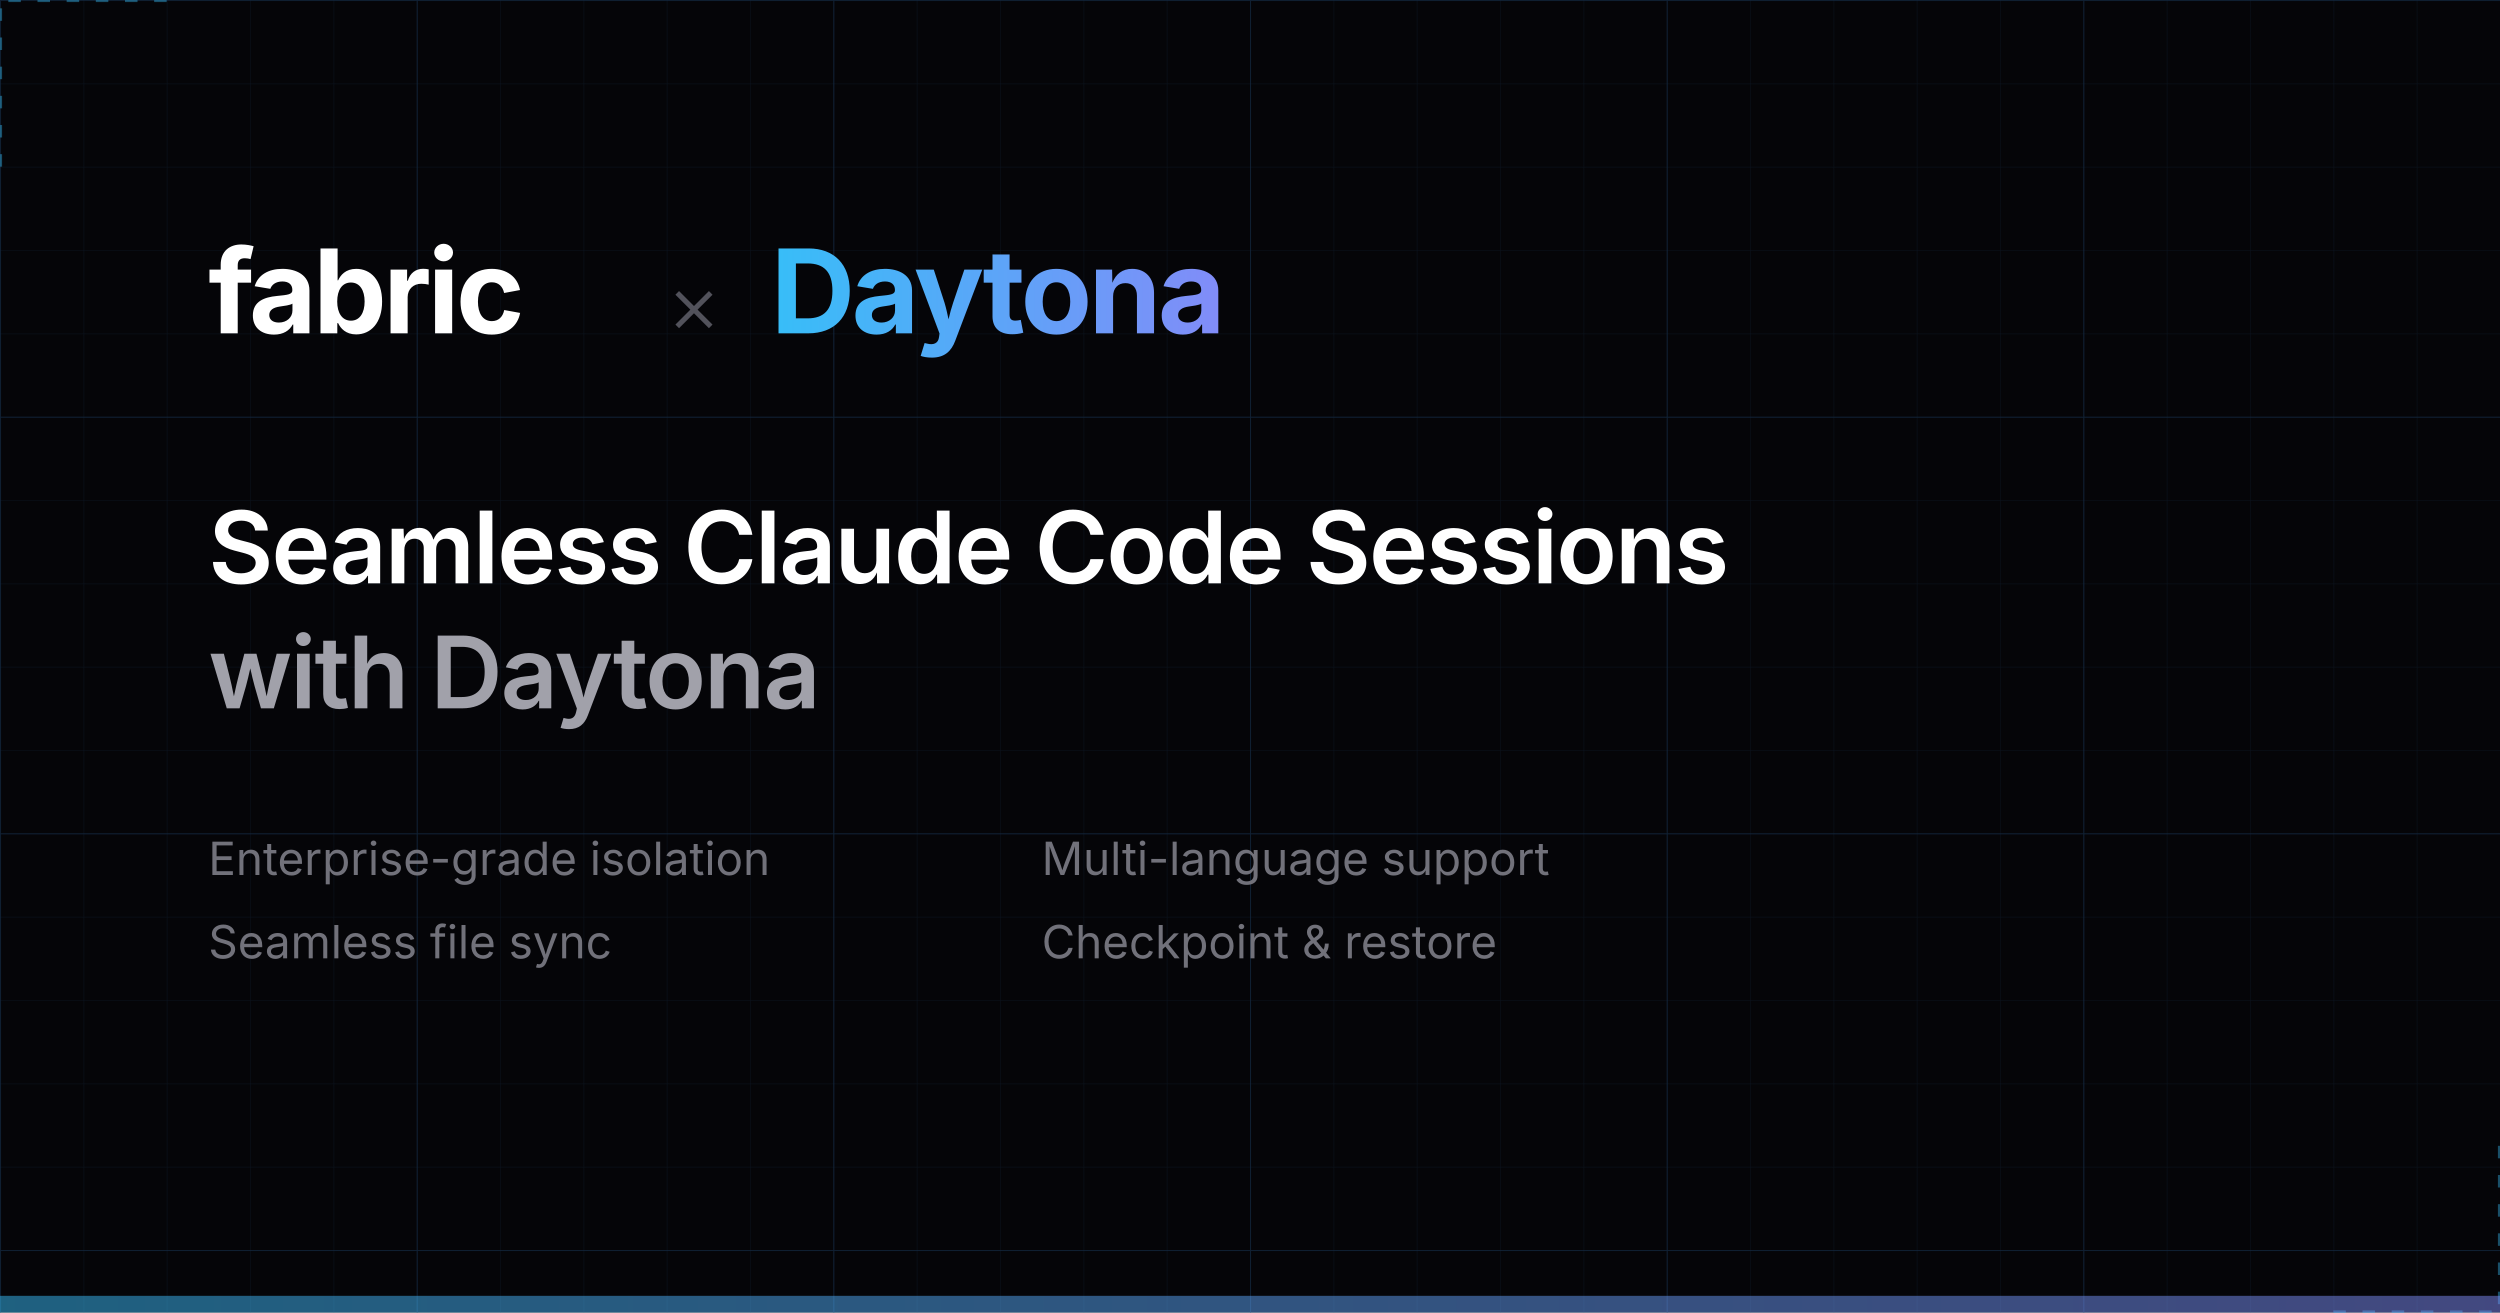
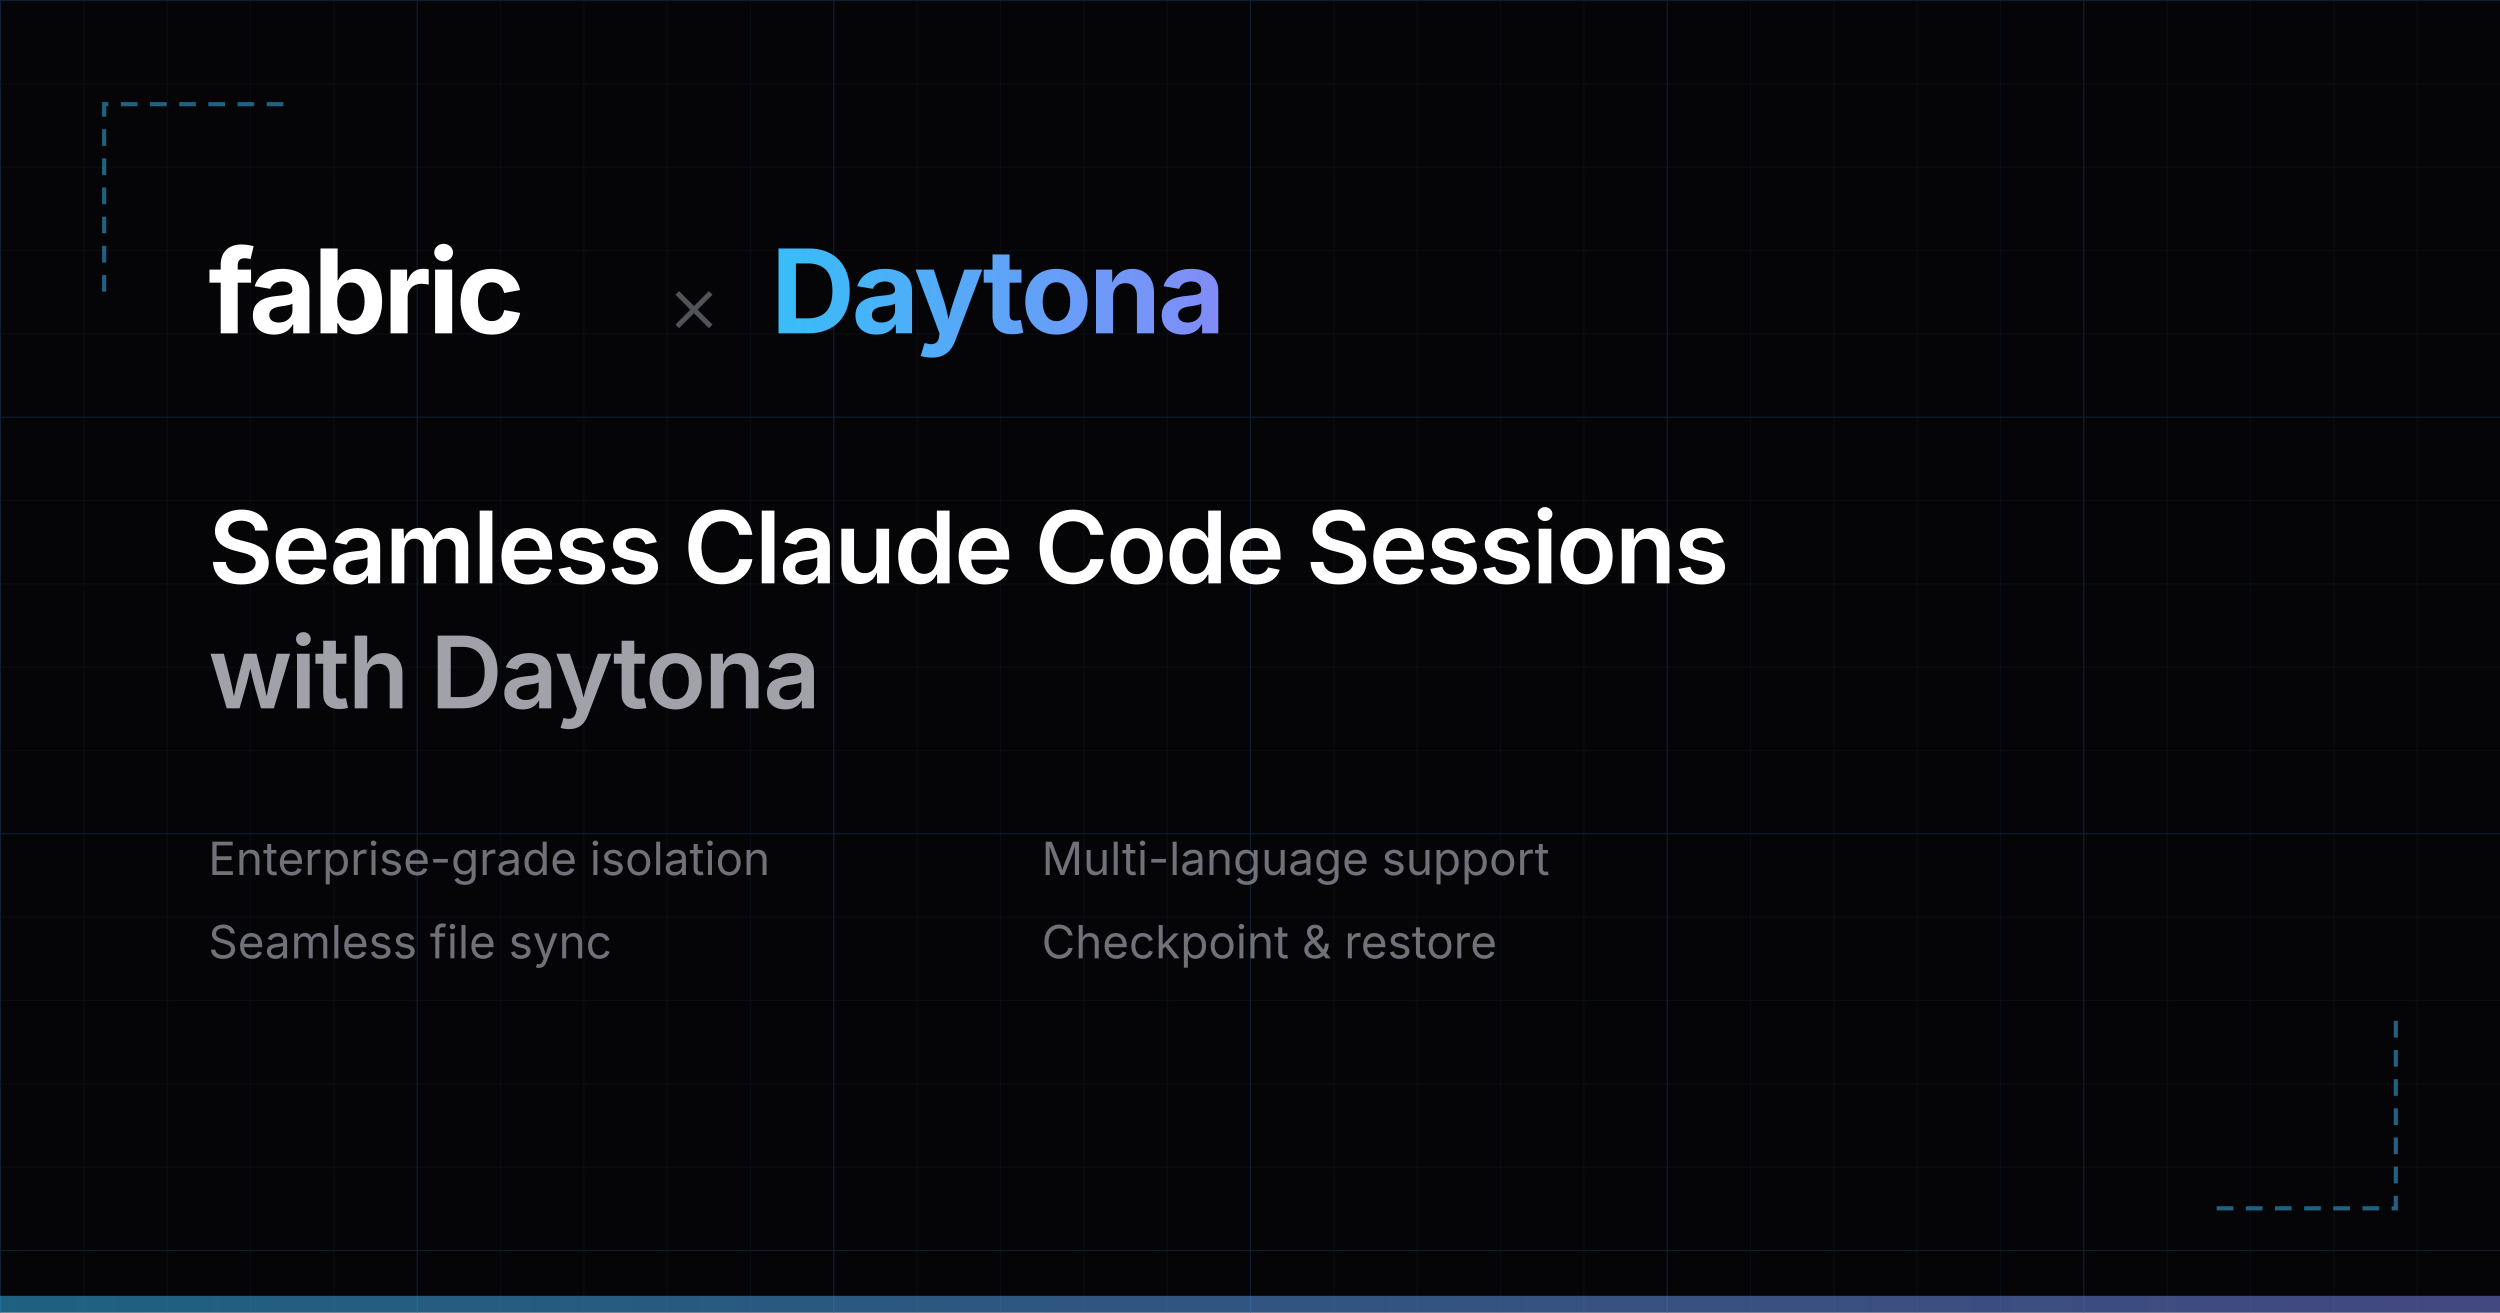
<svg xmlns="http://www.w3.org/2000/svg" width="1200" height="630" viewBox="0 0 1200 630" fill="none">
  <defs>
    <pattern id="gridSmall" width="40" height="40" patternUnits="userSpaceOnUse">
      <path d="M 40 0 L 0 0 0 40" fill="none" stroke="#1a3a5c" stroke-width="0.5" />
    </pattern>
    <pattern id="gridLarge" width="200" height="200" patternUnits="userSpaceOnUse">
      <path d="M 200 0 L 0 0 0 200" fill="none" stroke="#1a3a5c" stroke-width="1" />
    </pattern>
    <linearGradient id="brandGradient" x1="0%" y1="0%" x2="100%" y2="0%">
      <stop offset="0%" stop-color="#38bdf8" />
      <stop offset="100%" stop-color="#818cf8" />
    </linearGradient>
  </defs>
  <rect width="1200" height="630" fill="#050508" />
  <rect width="1200" height="630" fill="url(#gridLarge)" opacity="0.4" />
  <rect width="1200" height="630" fill="url(#gridSmall)" opacity="0.25" />
-   <g stroke="#38bdf8" stroke-width="2" stroke-dasharray="6,8" opacity="0.4">
-     <path d="M 0 80 L 0 0 L 80 0" />
-     <path d="M 1200 550 L 1200 630 L 1120 630" />
+   <g stroke="#38bdf8" stroke-width="2" stroke-dasharray="8,6" opacity="0.5">
+     <path d="M 50 140 L 50 50 L 140 50" fill="none" />
+     <path d="M 1150 490 L 1150 580 L 1060 580" fill="none" />
  </g>
  <g transform="translate(100, 160)">
    <text x="0" y="0" font-family="Inter, system-ui, sans-serif" font-size="56" font-weight="700" fill="white" letter-spacing="-0.03em">fabric</text>
    <text x="220" y="0" font-family="Inter, system-ui, sans-serif" font-size="40" font-weight="300" fill="#52525b">×</text>
    <text x="270" y="0" font-family="Inter, system-ui, sans-serif" font-size="56" font-weight="700" fill="url(#brandGradient)" letter-spacing="-0.03em">Daytona</text>
  </g>
  <text x="100" y="280" font-family="Inter, system-ui, sans-serif" font-size="48" font-weight="600" fill="white" letter-spacing="-0.02em">Seamless Claude Code Sessions</text>
  <text x="100" y="340" font-family="Inter, system-ui, sans-serif" font-size="48" font-weight="600" fill="#a1a1aa" letter-spacing="-0.02em">with Daytona</text>
  <g transform="translate(100, 420)" font-family="Inter, system-ui, sans-serif" font-size="22" fill="#71717a">
    <text x="0" y="0">Enterprise-grade isolation</text>
    <text x="0" y="40">Seamless file sync</text>
    <text x="400" y="0">Multi-language support</text>
    <text x="400" y="40">Checkpoint &amp; restore</text>
  </g>
  <rect x="0" y="622" width="1200" height="8" fill="url(#brandGradient)" opacity="0.5" />
</svg>
